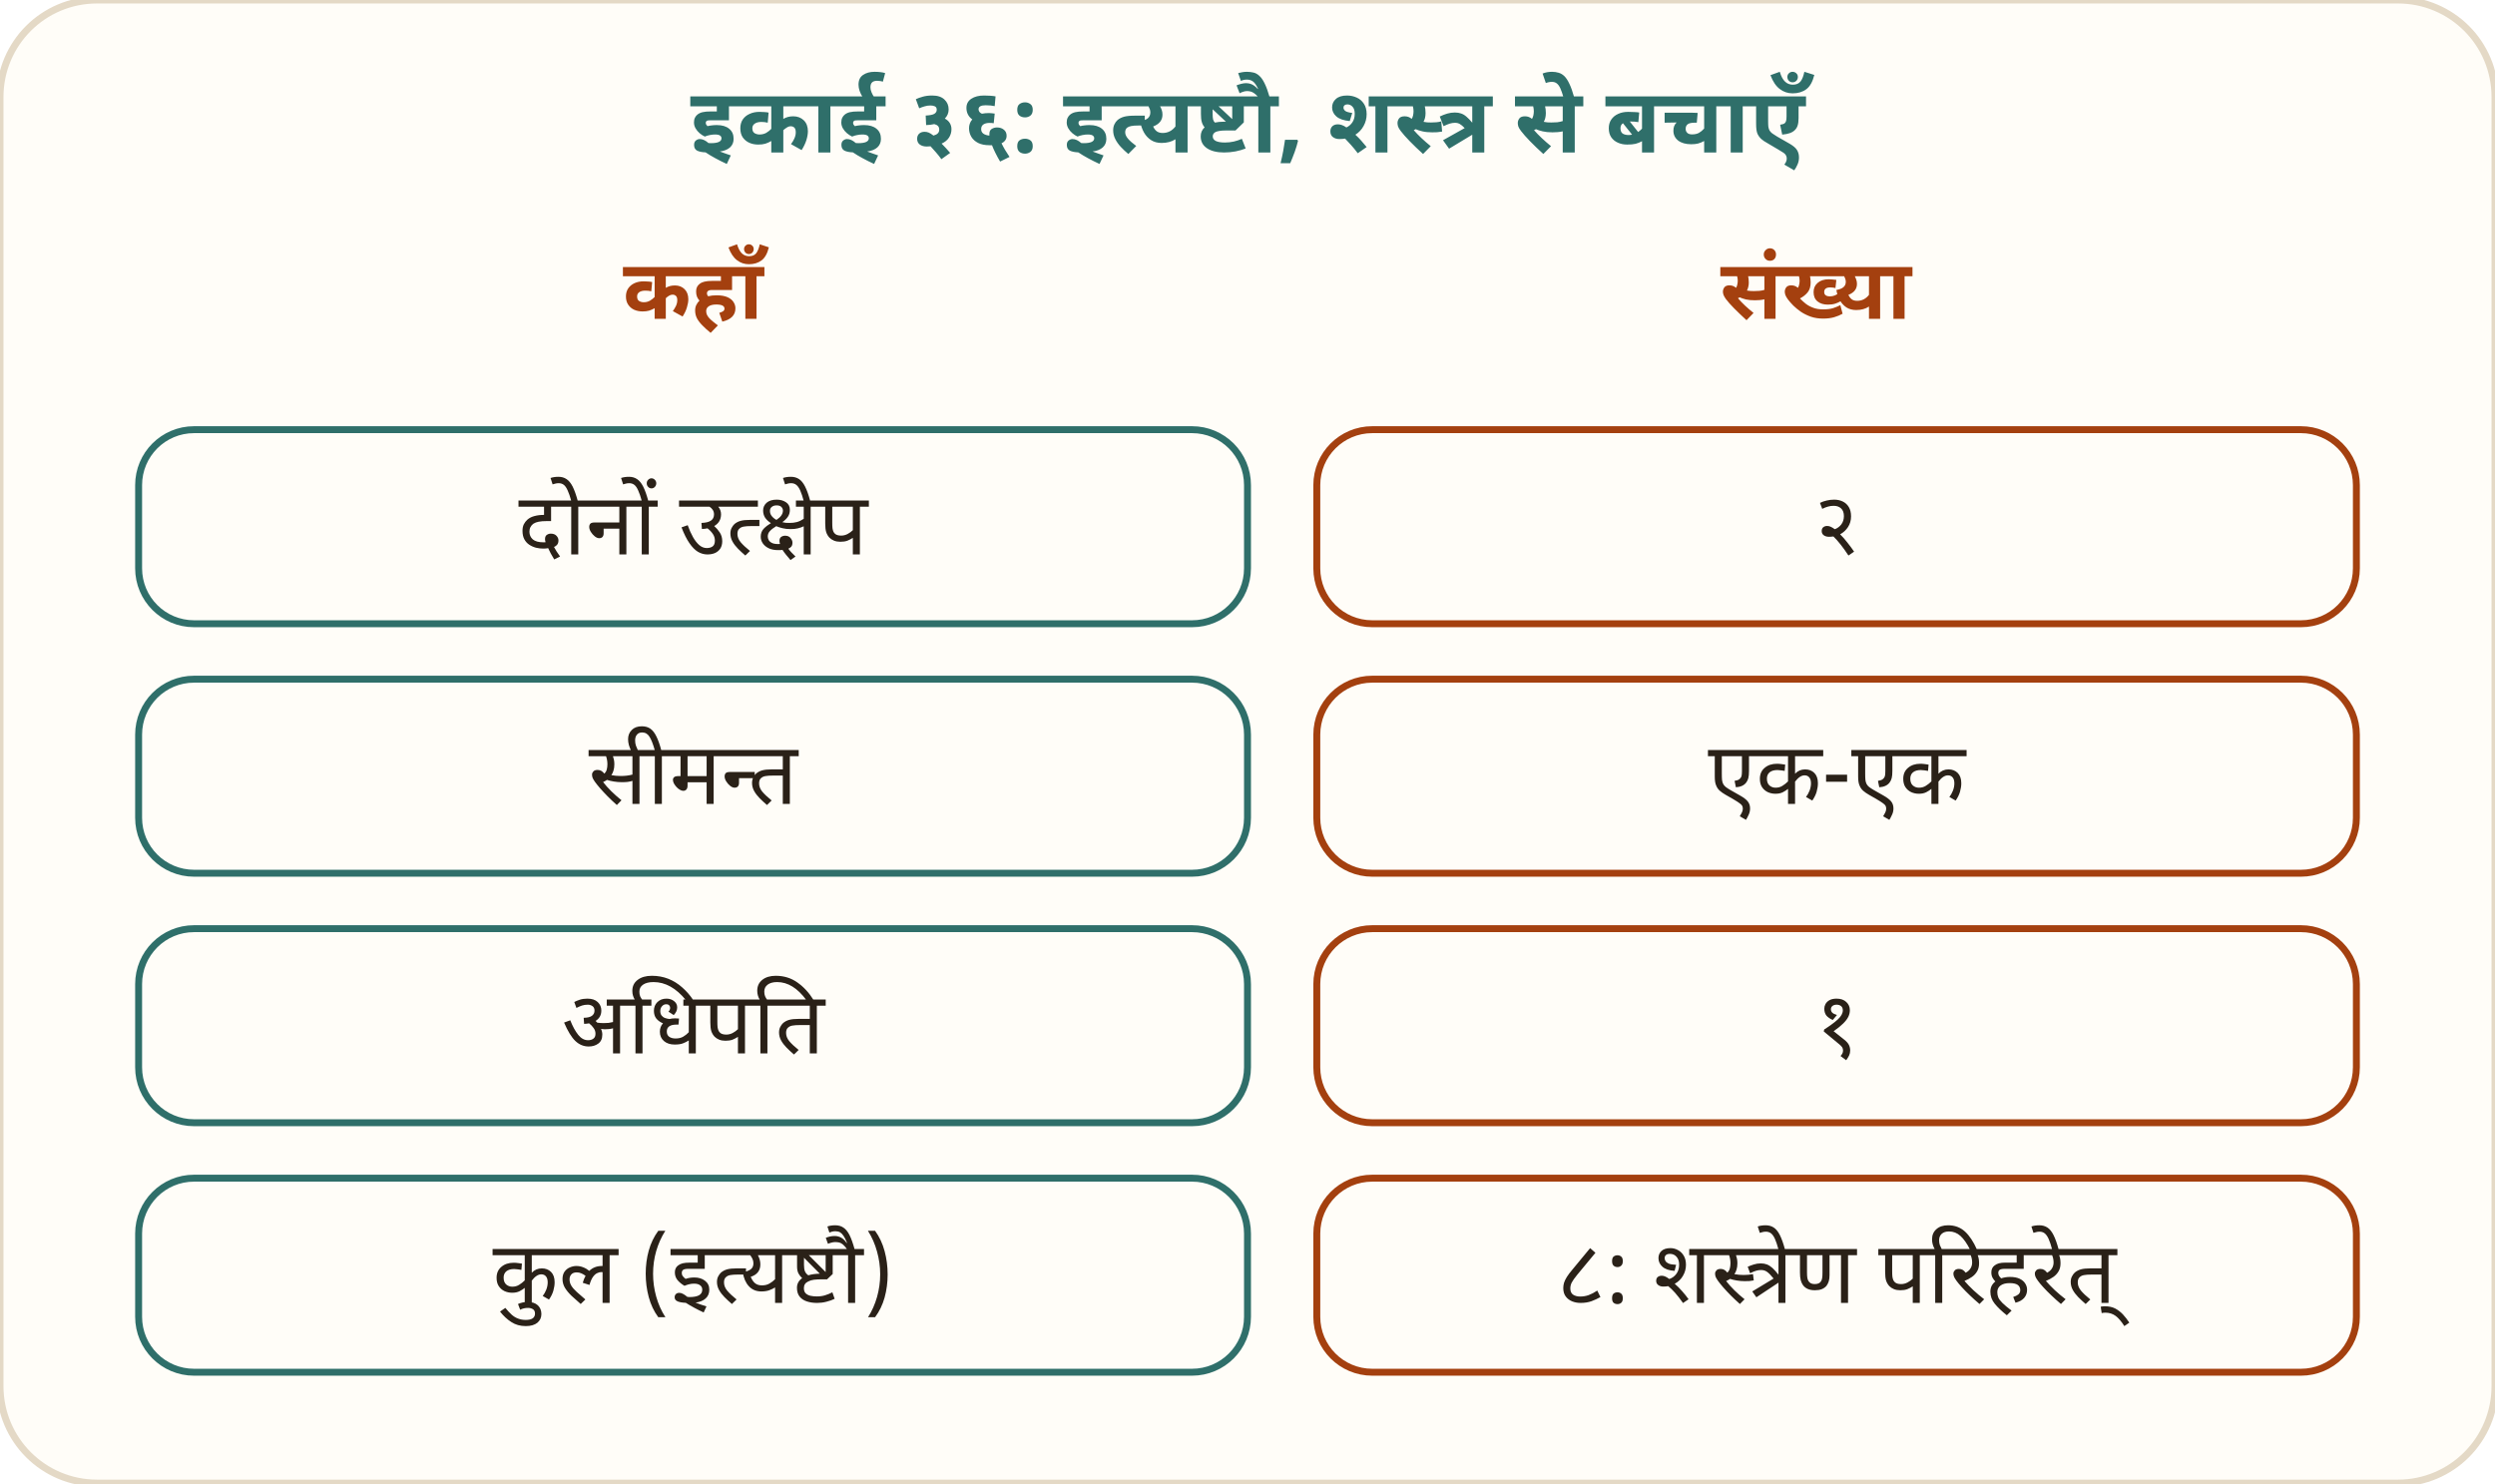
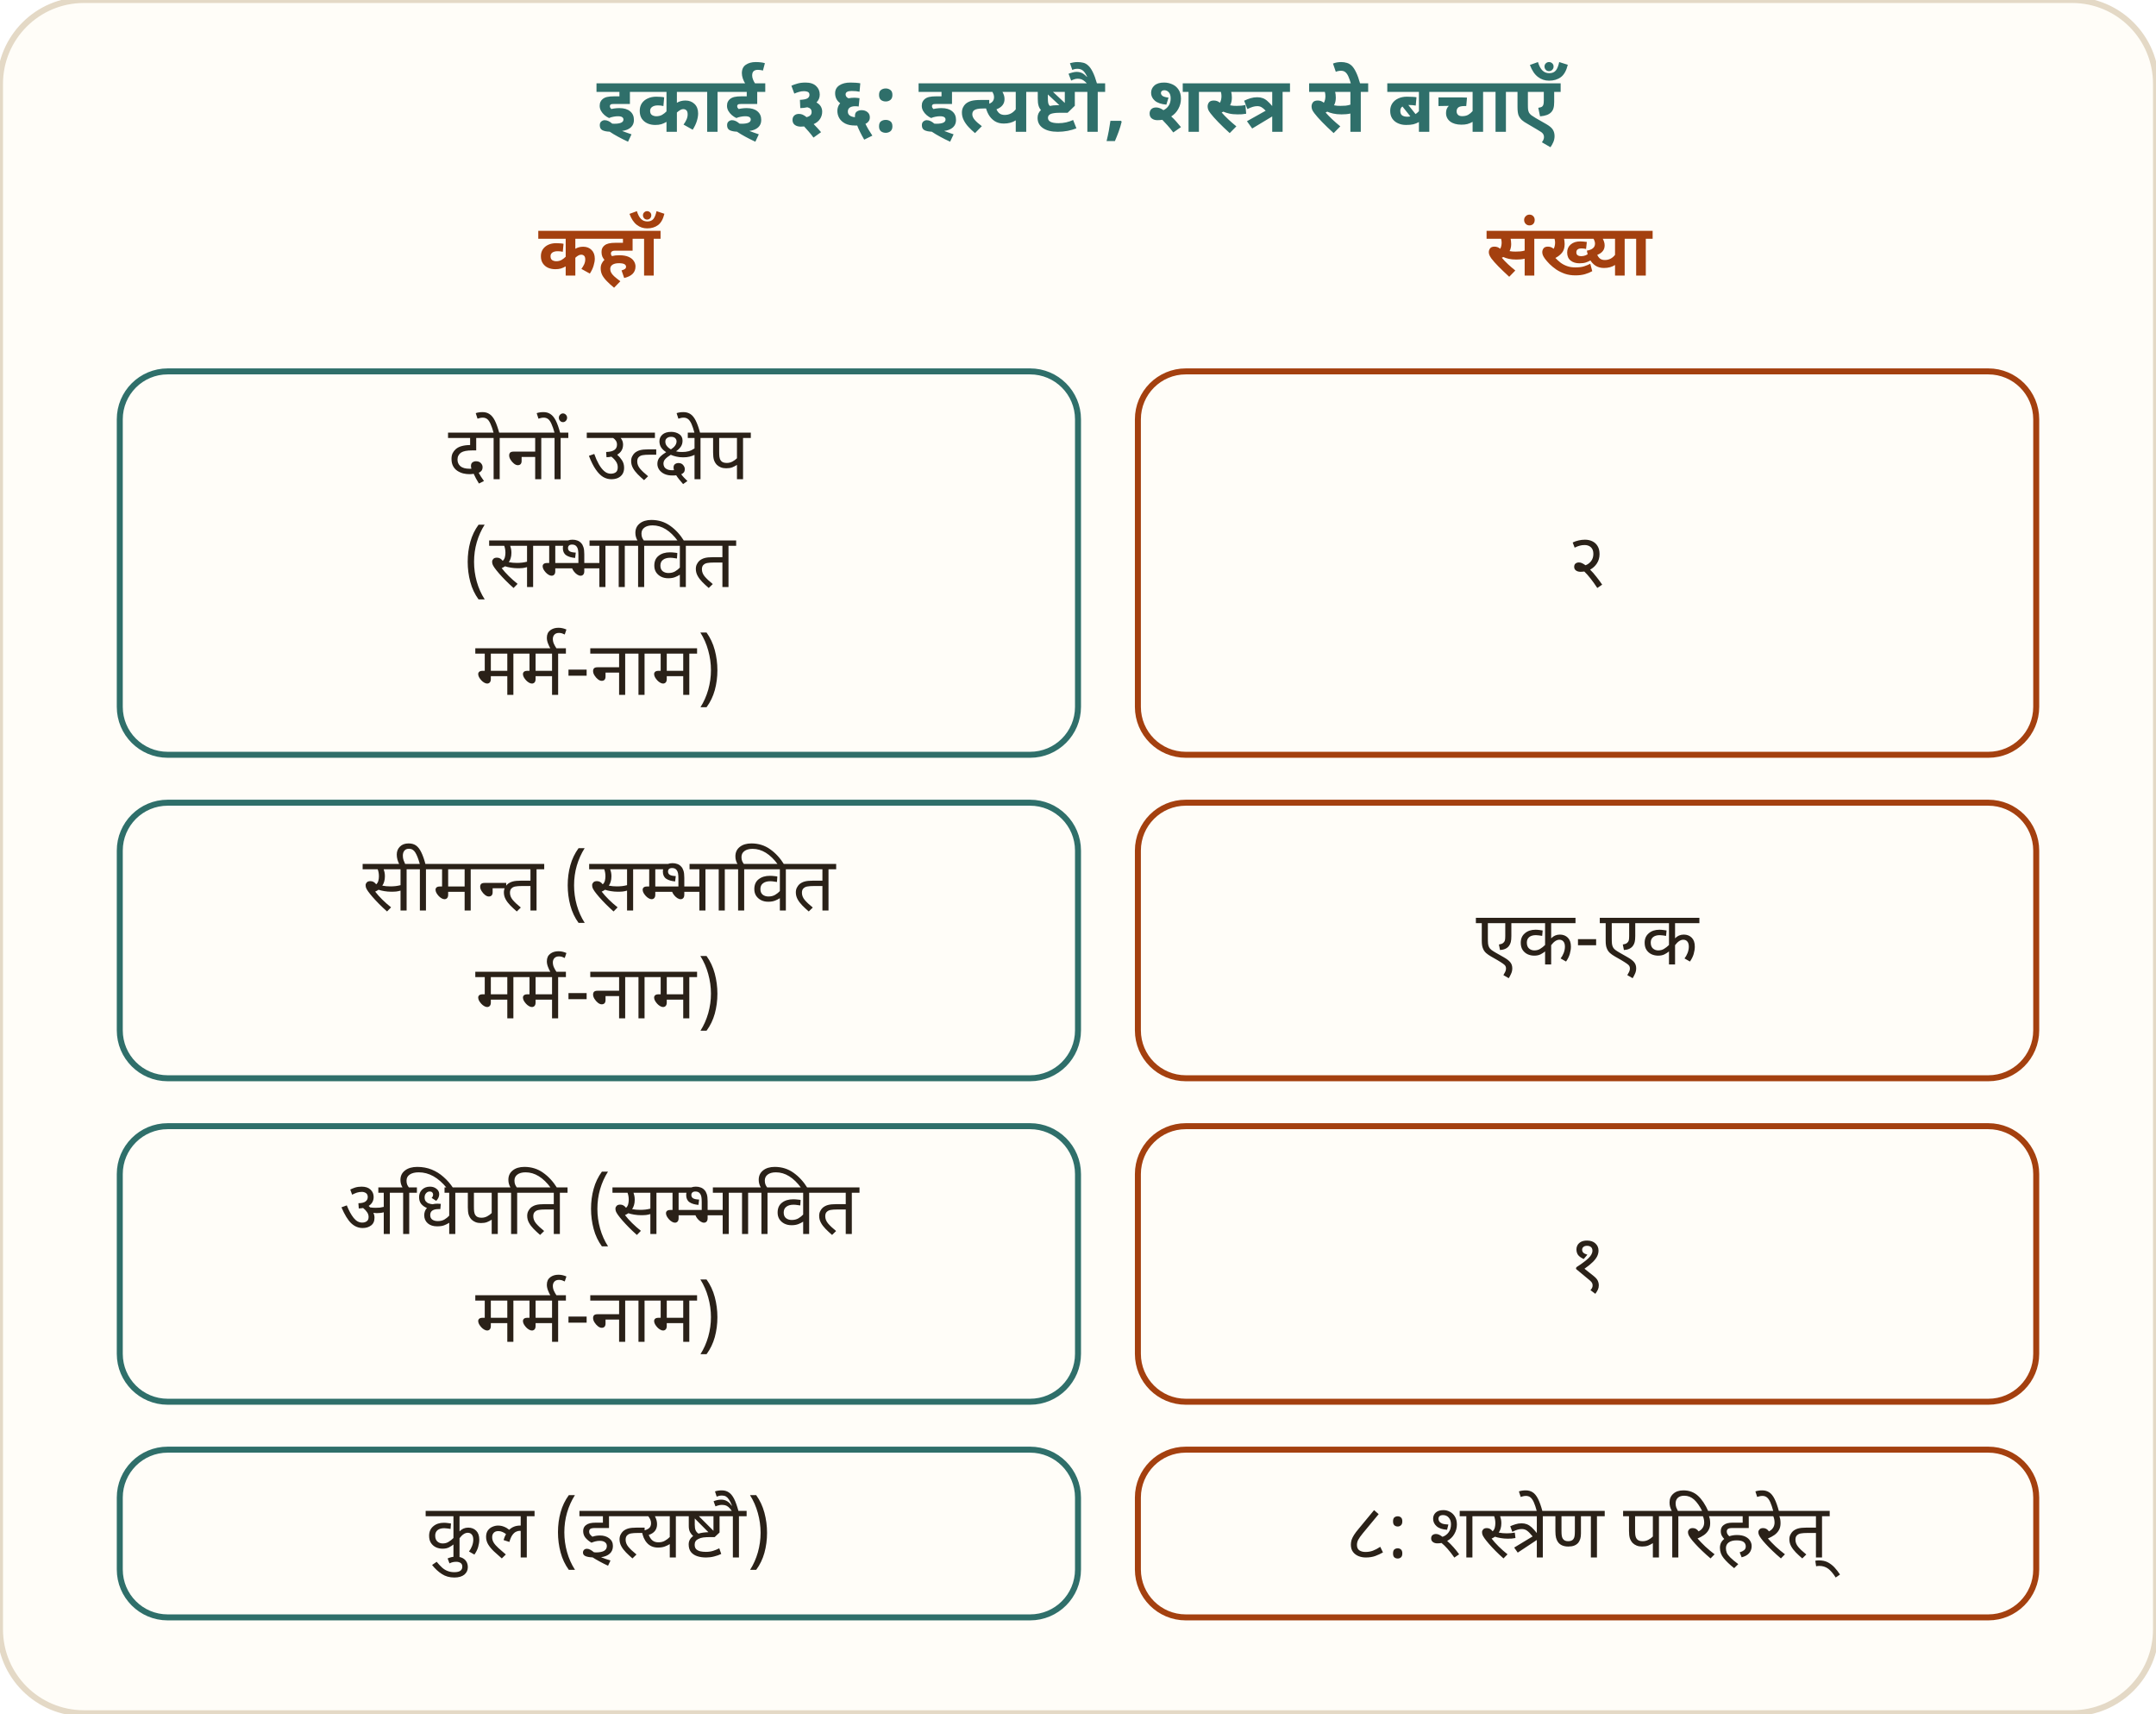
- <svg xmlns="http://www.w3.org/2000/svg" viewBox="0 0 360 214" role="img">
-   <rect width="360" height="214" rx="14" fill="#fffdf8" stroke="#e4d9c6" />
+ <svg xmlns="http://www.w3.org/2000/svg" viewBox="0 0 360 286" role="img">
+   <rect width="360" height="286" rx="14" fill="#fffdf8" stroke="#e4d9c6" />
  <text x="180" y="22" font-family="'Noto Sans Devanagari','Mukta','Nirmala UI','Mangal',sans-serif" font-size="13" font-weight="700" fill="#2f6f6a" text-anchor="middle">इकाई ३६: इत्यष्टौ, शस्त्र से बचाएँ</text>
  <text x="100" y="46" font-family="'Noto Sans Devanagari','Mukta','Nirmala UI','Mangal',sans-serif" font-size="12" font-weight="700" fill="#a4400f" text-anchor="middle">कहाँ</text>
  <text x="262" y="46" font-family="'Noto Sans Devanagari','Mukta','Nirmala UI','Mangal',sans-serif" font-size="12" font-weight="700" fill="#a4400f" text-anchor="middle">संख्या</text>
-   <rect x="20" y="62" width="160" height="28" rx="8" fill="#fffdf8" stroke="#2f6f6a" />
+   <rect x="20" y="62" width="160" height="64" rx="8" fill="#fffdf8" stroke="#2f6f6a" />
  <text x="100.0" y="80.0" font-family="'Noto Sans Devanagari','Mukta','Nirmala UI','Mangal',sans-serif" font-size="12.5" font-weight="500" fill="#2a2118" text-anchor="middle">दोनों उत्क्षेप</text>
-   <rect x="190" y="62" width="150" height="28" rx="8" fill="#fffdf8" stroke="#a4400f" />
-   <text x="265.0" y="80.0" font-family="'Noto Sans Devanagari','Mukta','Nirmala UI','Mangal',sans-serif" font-size="12.5" font-weight="500" fill="#2a2118" text-anchor="middle">२</text>
-   <rect x="20" y="98" width="160" height="28" rx="8" fill="#fffdf8" stroke="#2f6f6a" />
-   <text x="100.0" y="116.0" font-family="'Noto Sans Devanagari','Mukta','Nirmala UI','Mangal',sans-serif" font-size="12.5" font-weight="500" fill="#2a2118" text-anchor="middle">सीमन्त</text>
-   <rect x="190" y="98" width="150" height="28" rx="8" fill="#fffdf8" stroke="#a4400f" />
-   <text x="265.0" y="116.0" font-family="'Noto Sans Devanagari','Mukta','Nirmala UI','Mangal',sans-serif" font-size="12.5" font-weight="500" fill="#2a2118" text-anchor="middle">एक-एक</text>
-   <rect x="20" y="134" width="160" height="28" rx="8" fill="#fffdf8" stroke="#2f6f6a" />
-   <text x="100.0" y="152.0" font-family="'Noto Sans Devanagari','Mukta','Nirmala UI','Mangal',sans-serif" font-size="12.5" font-weight="500" fill="#2a2118" text-anchor="middle">अधिपति</text>
-   <rect x="190" y="134" width="150" height="28" rx="8" fill="#fffdf8" stroke="#a4400f" />
-   <text x="265.0" y="152.0" font-family="'Noto Sans Devanagari','Mukta','Nirmala UI','Mangal',sans-serif" font-size="12.5" font-weight="500" fill="#2a2118" text-anchor="middle">१</text>
-   <rect x="20" y="170" width="160" height="28" rx="8" fill="#fffdf8" stroke="#2f6f6a" />
-   <text x="100.0" y="188.0" font-family="'Noto Sans Devanagari','Mukta','Nirmala UI','Mangal',sans-serif" font-size="12.5" font-weight="500" fill="#2a2118" text-anchor="middle">कुल (इत्यष्टौ)</text>
-   <rect x="190" y="170" width="150" height="28" rx="8" fill="#fffdf8" stroke="#a4400f" />
-   <text x="265.0" y="188.0" font-family="'Noto Sans Devanagari','Mukta','Nirmala UI','Mangal',sans-serif" font-size="12.5" font-weight="500" fill="#2a2118" text-anchor="middle">८: शस्त्रेण परिहरेत्</text>
+   <text x="100.0" y="98.0" font-family="'Noto Sans Devanagari','Mukta','Nirmala UI','Mangal',sans-serif" font-size="12.5" font-weight="500" fill="#2a2118" text-anchor="middle">(सम्भावित</text>
+   <text x="100.0" y="116.0" font-family="'Noto Sans Devanagari','Mukta','Nirmala UI','Mangal',sans-serif" font-size="12.5" font-weight="500" fill="#2a2118" text-anchor="middle">मर्म-नाम)</text>
+   <rect x="190" y="62" width="150" height="64" rx="8" fill="#fffdf8" stroke="#a4400f" />
+   <text x="265.0" y="98.0" font-family="'Noto Sans Devanagari','Mukta','Nirmala UI','Mangal',sans-serif" font-size="12.5" font-weight="500" fill="#2a2118" text-anchor="middle">२</text>
+   <rect x="20" y="134" width="160" height="46" rx="8" fill="#fffdf8" stroke="#2f6f6a" />
+   <text x="100.0" y="152.0" font-family="'Noto Sans Devanagari','Mukta','Nirmala UI','Mangal',sans-serif" font-size="12.5" font-weight="500" fill="#2a2118" text-anchor="middle">सीमन्त (सम्भावित</text>
+   <text x="100.0" y="170.0" font-family="'Noto Sans Devanagari','Mukta','Nirmala UI','Mangal',sans-serif" font-size="12.5" font-weight="500" fill="#2a2118" text-anchor="middle">मर्म-नाम)</text>
+   <rect x="190" y="134" width="150" height="46" rx="8" fill="#fffdf8" stroke="#a4400f" />
+   <text x="265.0" y="161.0" font-family="'Noto Sans Devanagari','Mukta','Nirmala UI','Mangal',sans-serif" font-size="12.5" font-weight="500" fill="#2a2118" text-anchor="middle">एक-एक</text>
+   <rect x="20" y="188" width="160" height="46" rx="8" fill="#fffdf8" stroke="#2f6f6a" />
+   <text x="100.0" y="206.0" font-family="'Noto Sans Devanagari','Mukta','Nirmala UI','Mangal',sans-serif" font-size="12.5" font-weight="500" fill="#2a2118" text-anchor="middle">अधिपति (सम्भावित</text>
+   <text x="100.0" y="224.0" font-family="'Noto Sans Devanagari','Mukta','Nirmala UI','Mangal',sans-serif" font-size="12.5" font-weight="500" fill="#2a2118" text-anchor="middle">मर्म-नाम)</text>
+   <rect x="190" y="188" width="150" height="46" rx="8" fill="#fffdf8" stroke="#a4400f" />
+   <text x="265.0" y="215.0" font-family="'Noto Sans Devanagari','Mukta','Nirmala UI','Mangal',sans-serif" font-size="12.5" font-weight="500" fill="#2a2118" text-anchor="middle">१</text>
+   <rect x="20" y="242" width="160" height="28" rx="8" fill="#fffdf8" stroke="#2f6f6a" />
+   <text x="100.0" y="260.0" font-family="'Noto Sans Devanagari','Mukta','Nirmala UI','Mangal',sans-serif" font-size="12.5" font-weight="500" fill="#2a2118" text-anchor="middle">कुल (इत्यष्टौ)</text>
+   <rect x="190" y="242" width="150" height="28" rx="8" fill="#fffdf8" stroke="#a4400f" />
+   <text x="265.0" y="260.0" font-family="'Noto Sans Devanagari','Mukta','Nirmala UI','Mangal',sans-serif" font-size="12.5" font-weight="500" fill="#2a2118" text-anchor="middle">८: शस्त्रेण परिहरेत्</text>
</svg>
